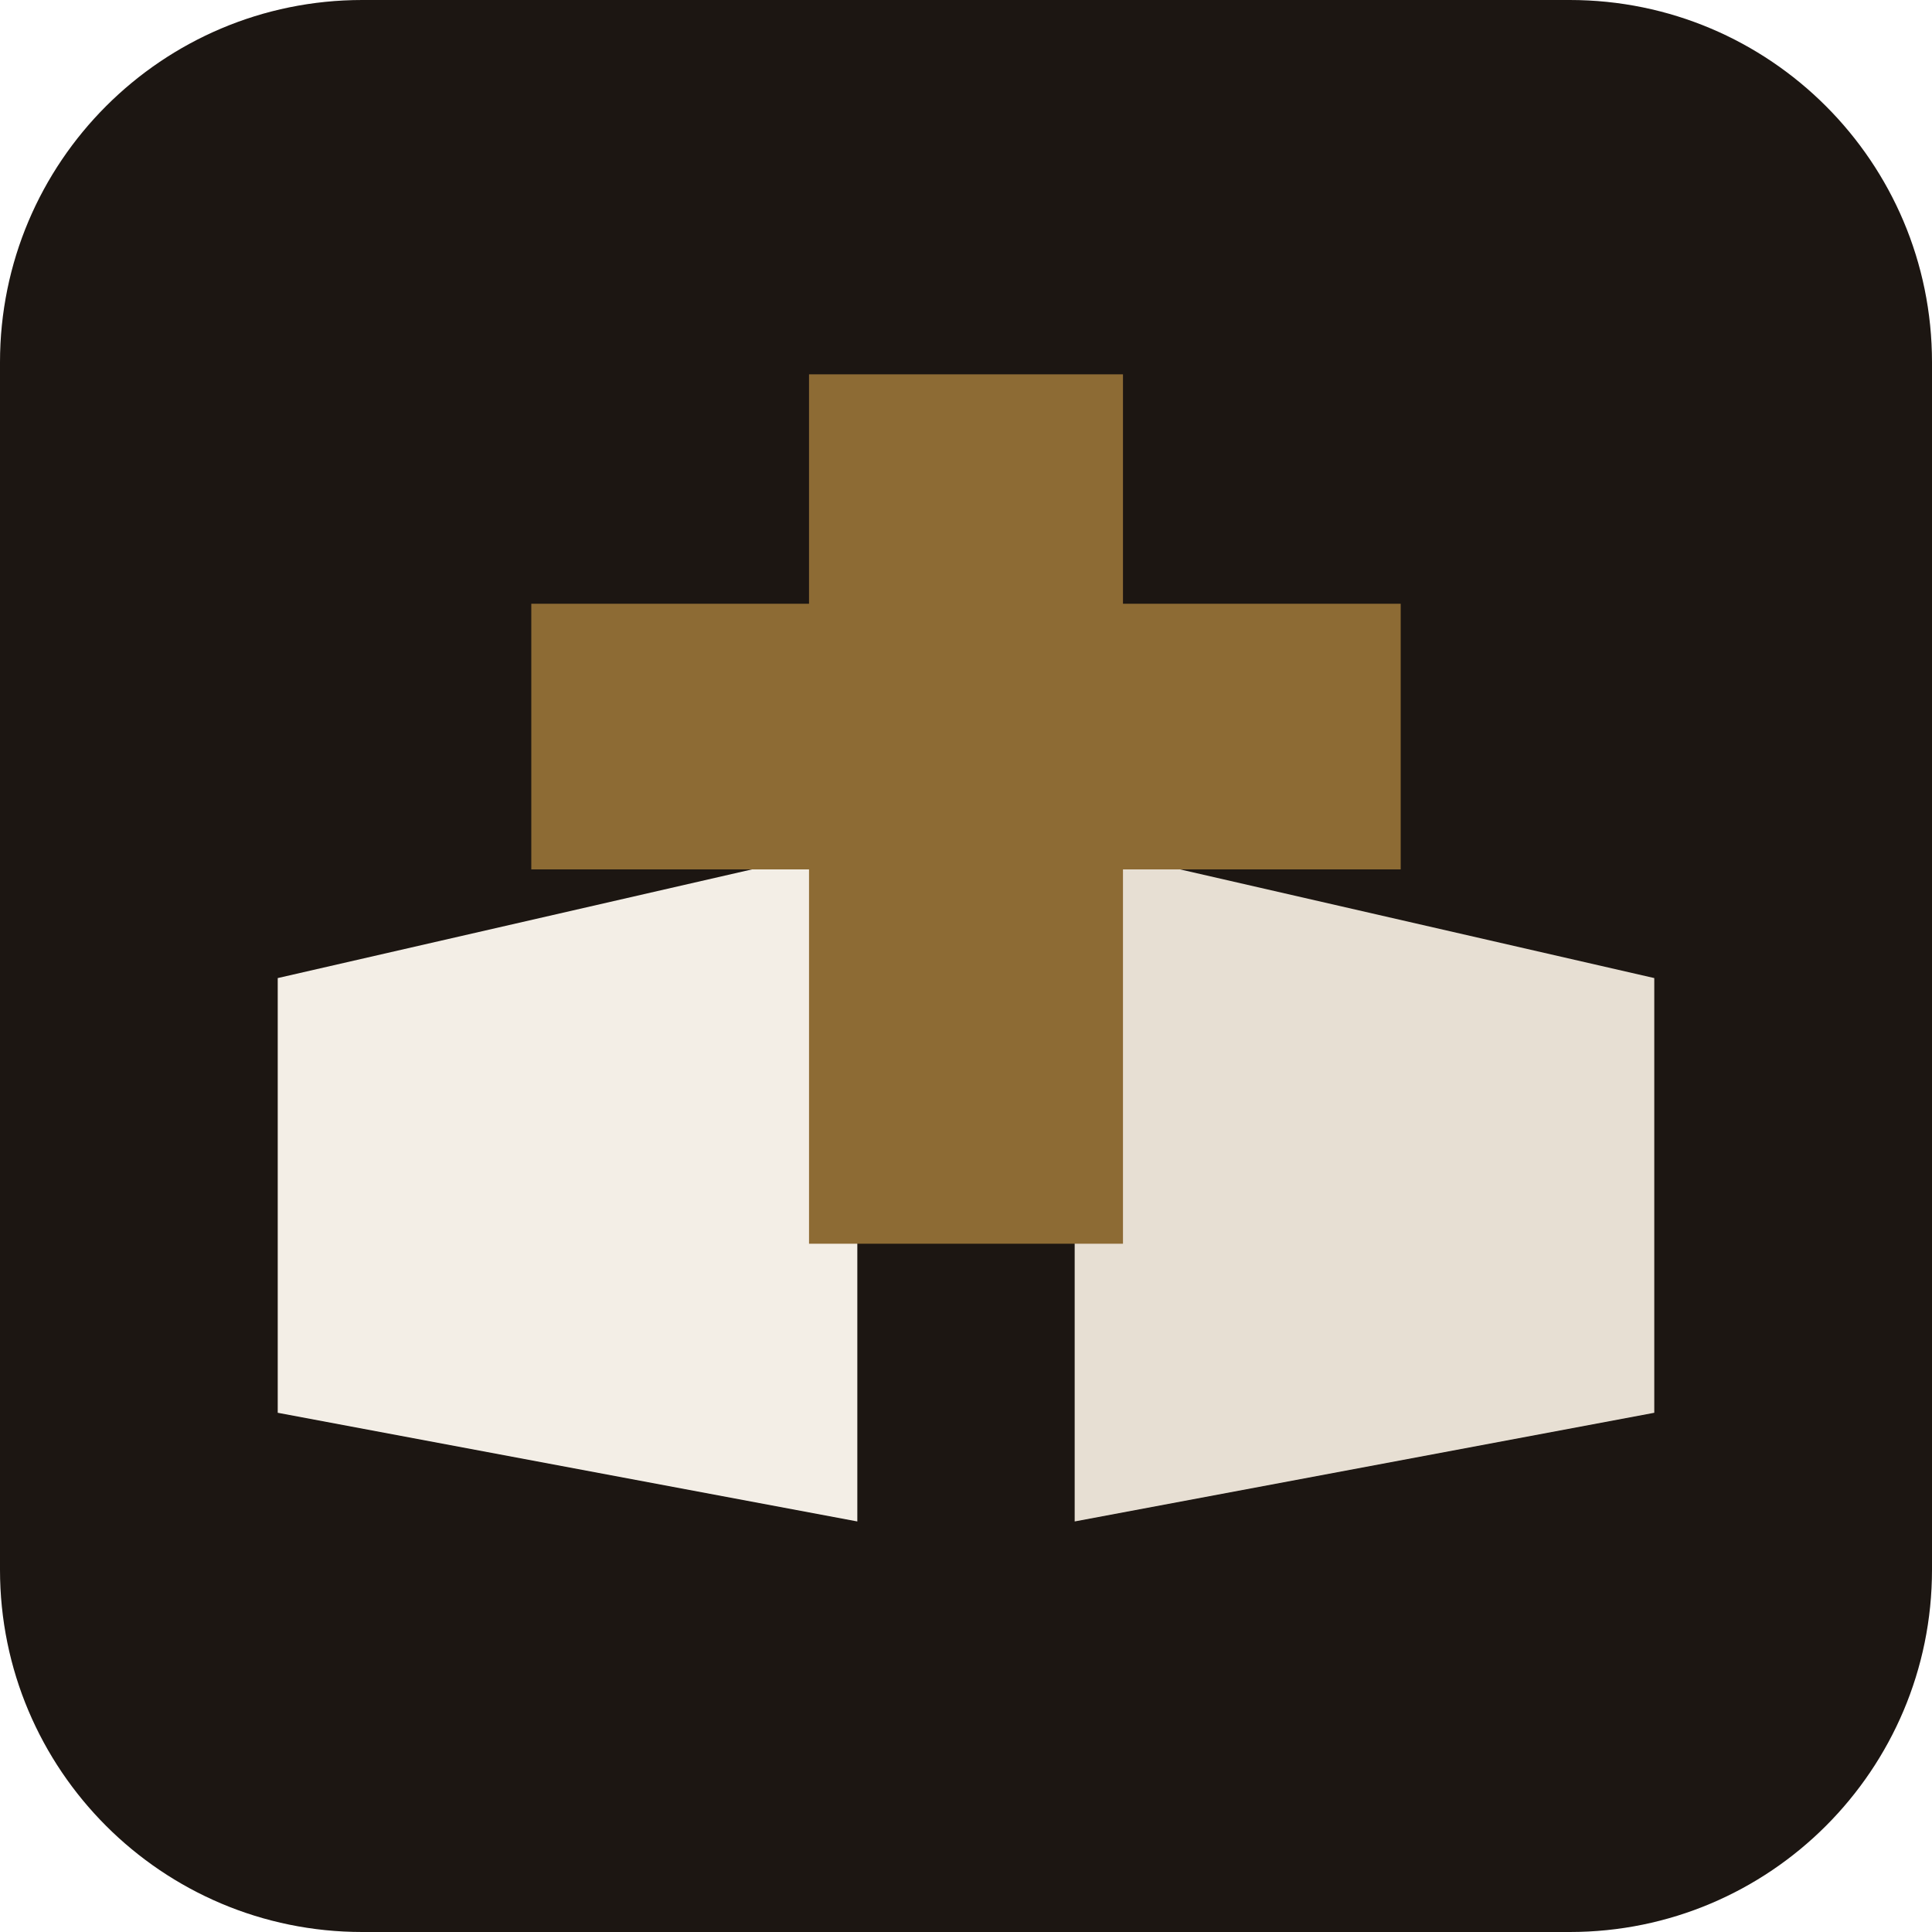
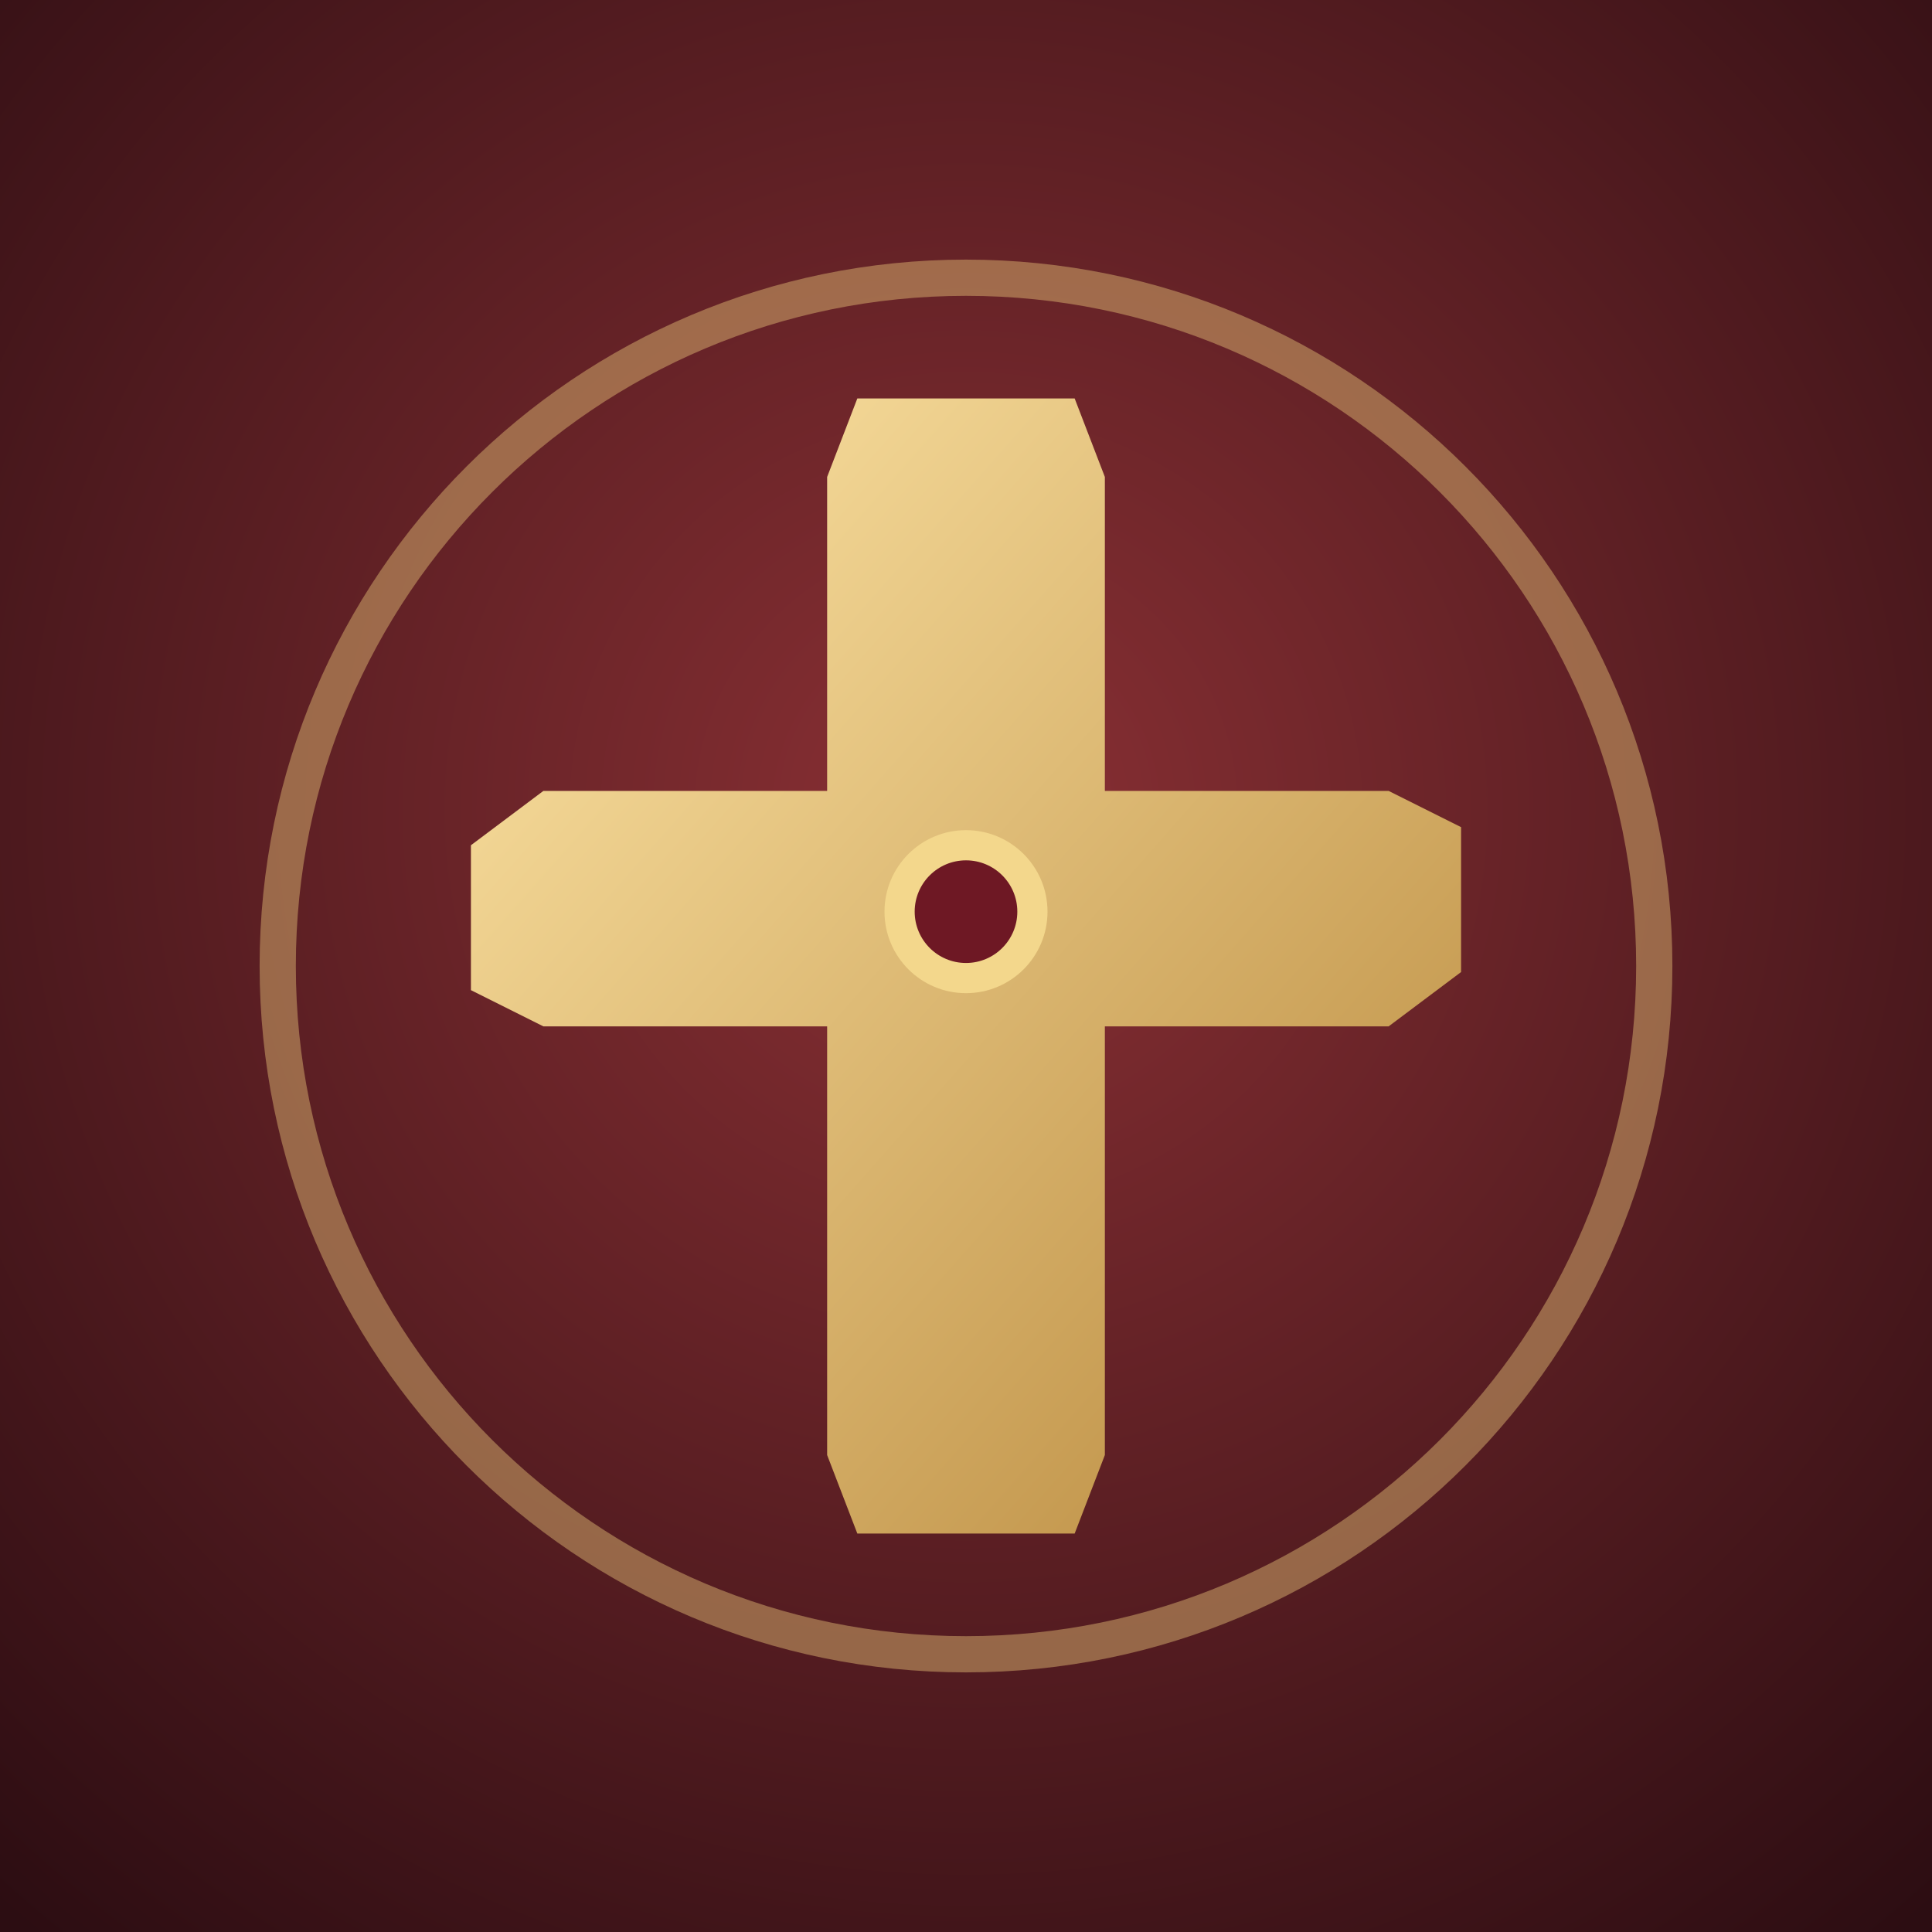
<svg xmlns="http://www.w3.org/2000/svg" viewBox="0 0 32 32">
-   <rect width="32" height="32" rx="6" fill="#1C1612" />
-   <path fill="#F3EEE6" d="M4.6 16.2 14.2 14 14.2 25.2 4.6 23.4Z" />
-   <path fill="#E7DFD3" d="M27.4 16.2 17.8 14 17.8 25.2 27.4 23.4Z" />
-   <path fill="#8D6B34" d="M13.4 6.2h5.2V10h4.6v4.4h-4.6v6.2h-5.2V14.4H8.8V10h4.6Z" />
+   <defs>
+     <radialGradient id="field" cx="50%" cy="42%" r="75%">
+       <stop offset="0%" stop-color="#8a3034" />
+       <stop offset="100%" stop-color="#2c0d12" />
+     </radialGradient>
+     <linearGradient id="gold" x1="0" y1="0" x2="1" y2="1">
+       <stop offset="0%" stop-color="#ffe7a8" />
+       <stop offset="100%" stop-color="#b8883c" />
+     </linearGradient>
+   </defs>
+   <rect width="32" height="32" fill="url(#field)" />
+   <circle cx="16" cy="16" r="11.4" fill="none" stroke="#e8c478" stroke-opacity="0.45" stroke-width="0.6" />
+   <path fill="url(#gold)" d="M14.2 6.6h3.6l.5 1.3v5.2H23l1.2.6v2.4L23 17h-4.7v7.1l-.5 1.3h-3.6l-.5-1.3V17H9l-1.2-.6v-2.4L9 13.1h4.7V7.9z" />
+   <circle cx="16" cy="15.1" r="1.35" fill="#f3d78c" />
+   <circle cx="16" cy="15.1" r="0.85" fill="#6e1824" />
</svg>
